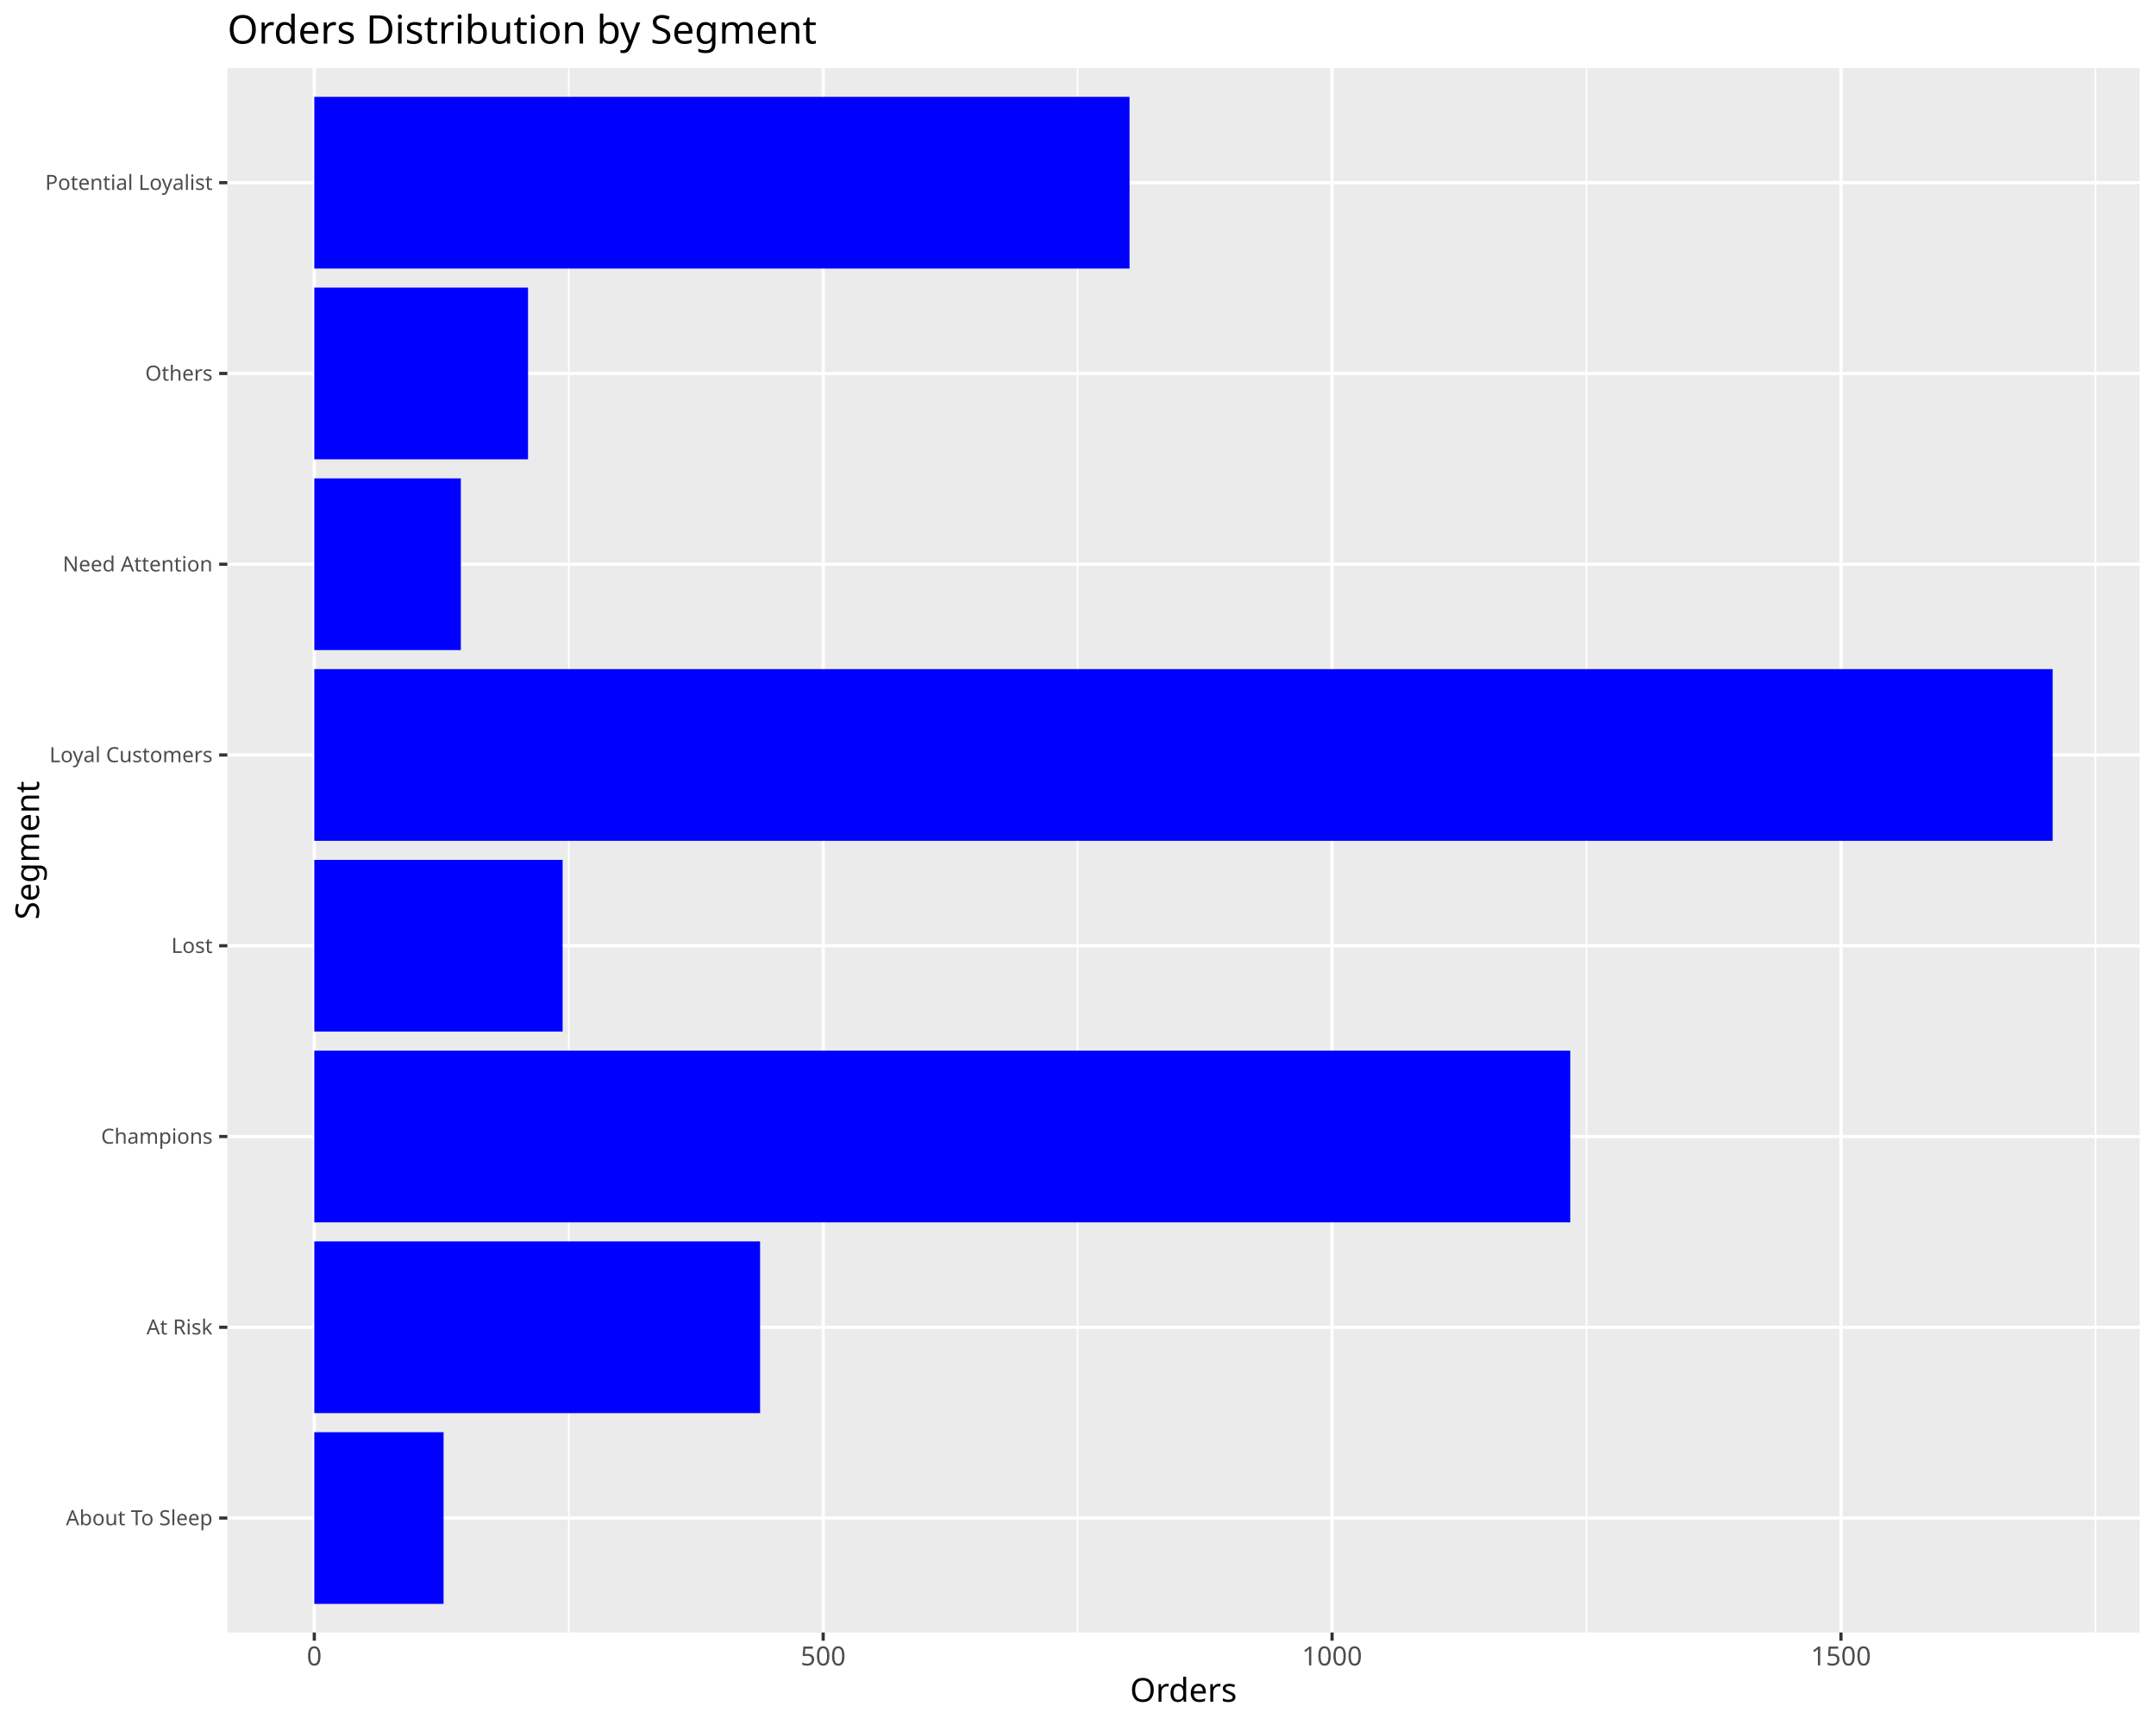
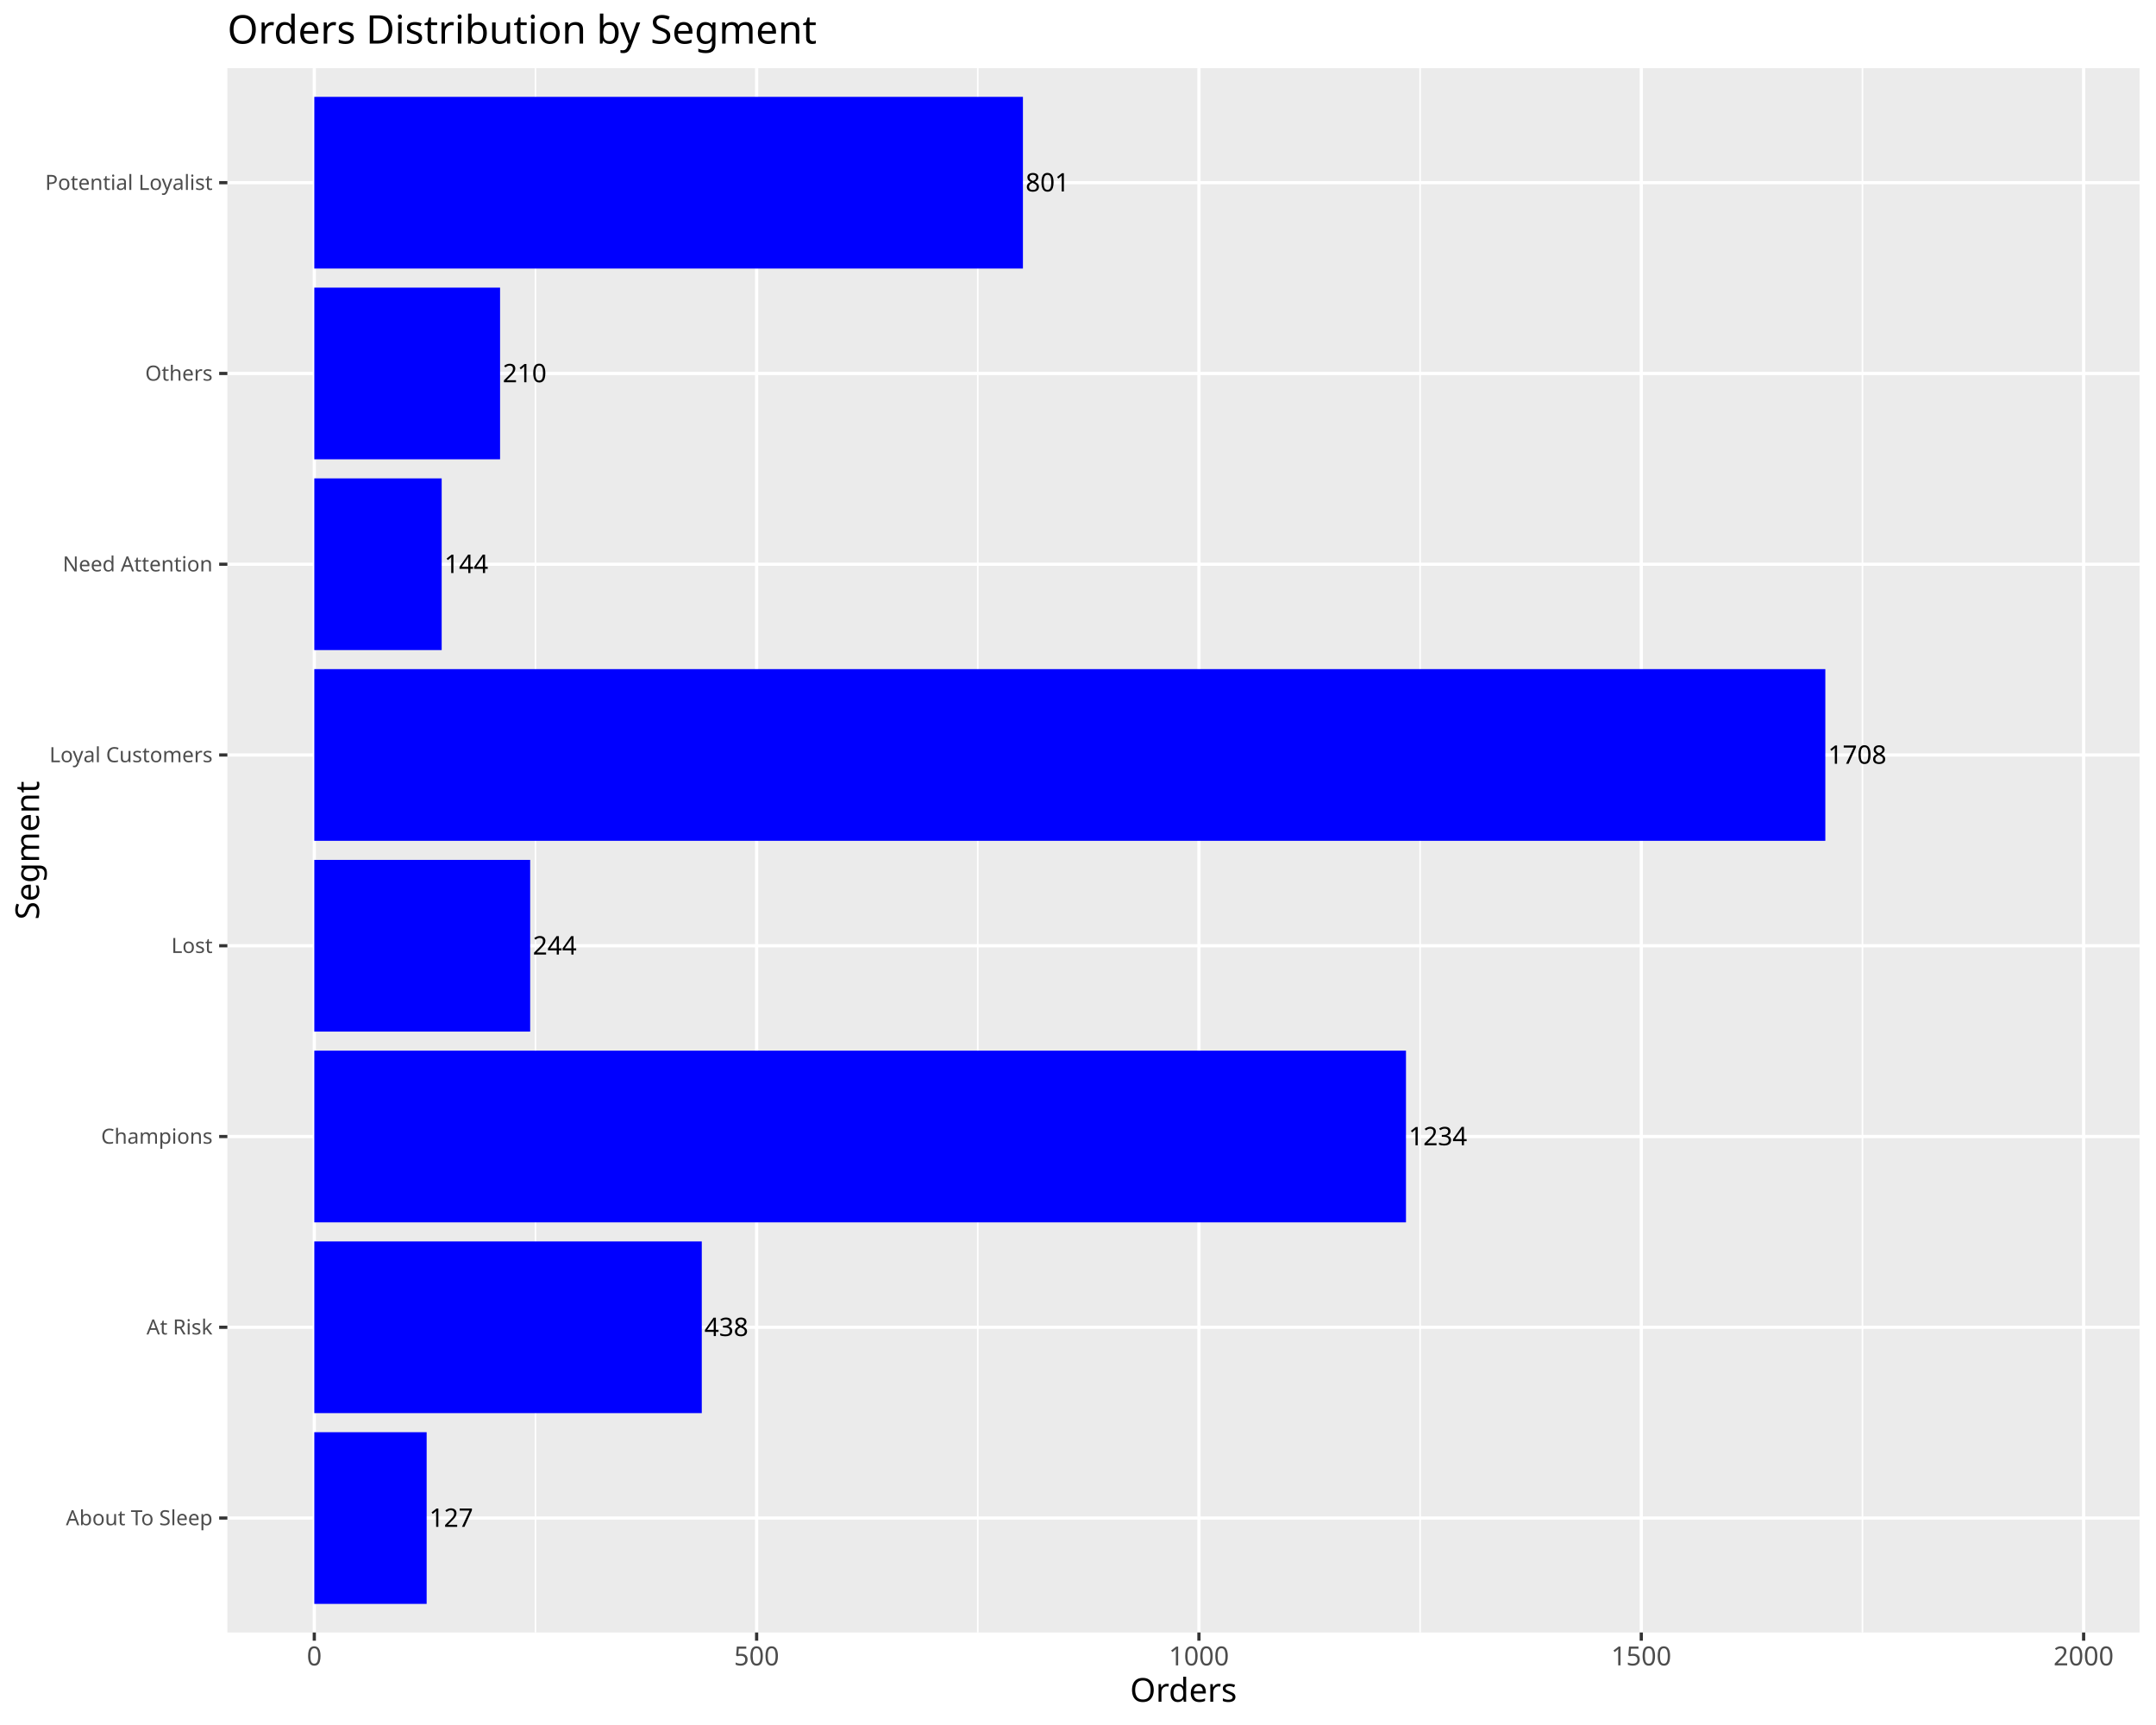
<svg xmlns="http://www.w3.org/2000/svg" class="svglite" data-engine-version="2.0" width="720.00pt" height="576.00pt" viewBox="0 0 720.00 576.00">
  <defs>
    <style type="text/css">
    .svglite line, .svglite polyline, .svglite polygon, .svglite path, .svglite rect, .svglite circle {
      fill: none;
      stroke: #000000;
      stroke-linecap: round;
      stroke-linejoin: round;
      stroke-miterlimit: 10.00;
    }
  </style>
  </defs>
  <rect width="100%" height="100%" style="stroke: none; fill: #FFFFFF;" />
  <defs>
    <clipPath id="cpMC4wMHw3MjAuMDB8MC4wMHw1NzYuMDA=">
      <rect x="0.00" y="0.00" width="720.00" height="576.00" />
    </clipPath>
  </defs>
  <g clip-path="url(#cpMC4wMHw3MjAuMDB8MC4wMHw1NzYuMDA=)">
    <rect x="0.00" y="0.00" width="720.00" height="576.00" style="stroke-width: 1.07; stroke: #FFFFFF; fill: #FFFFFF;" />
  </g>
  <defs>
    <clipPath id="cpNzUuOTN8NzE0LjUyfDIyLjc4fDU0NS4xMQ==">
      <rect x="75.93" y="22.78" width="638.59" height="522.33" />
    </clipPath>
  </defs>
  <g clip-path="url(#cpNzUuOTN8NzE0LjUyfDIyLjc4fDU0NS4xMQ==)">
    <rect x="75.93" y="22.78" width="638.59" height="522.33" style="stroke-width: 1.07; stroke: none; fill: #EBEBEB;" />
-     <polyline points="189.93,545.11 189.93,22.78 " style="stroke-width: 0.53; stroke: #FFFFFF; stroke-linecap: butt;" />
-     <polyline points="359.88,545.11 359.88,22.78 " style="stroke-width: 0.53; stroke: #FFFFFF; stroke-linecap: butt;" />
-     <polyline points="529.82,545.11 529.82,22.78 " style="stroke-width: 0.53; stroke: #FFFFFF; stroke-linecap: butt;" />
-     <polyline points="699.77,545.11 699.77,22.78 " style="stroke-width: 0.53; stroke: #FFFFFF; stroke-linecap: butt;" />
+     <polyline points="178.82,545.11 178.82,22.78 " style="stroke-width: 0.53; stroke: #FFFFFF; stroke-linecap: butt;" />
+     <polyline points="326.53,545.11 326.53,22.78 " style="stroke-width: 0.53; stroke: #FFFFFF; stroke-linecap: butt;" />
+     <polyline points="474.25,545.11 474.25,22.78 " style="stroke-width: 0.53; stroke: #FFFFFF; stroke-linecap: butt;" />
+     <polyline points="621.97,545.11 621.97,22.78 " style="stroke-width: 0.53; stroke: #FFFFFF; stroke-linecap: butt;" />
    <polyline points="75.93,506.89 714.52,506.89 " style="stroke-width: 1.07; stroke: #FFFFFF; stroke-linecap: butt;" />
    <polyline points="75.93,443.19 714.52,443.19 " style="stroke-width: 1.07; stroke: #FFFFFF; stroke-linecap: butt;" />
    <polyline points="75.93,379.50 714.52,379.50 " style="stroke-width: 1.07; stroke: #FFFFFF; stroke-linecap: butt;" />
    <polyline points="75.93,315.80 714.52,315.80 " style="stroke-width: 1.07; stroke: #FFFFFF; stroke-linecap: butt;" />
    <polyline points="75.93,252.10 714.52,252.10 " style="stroke-width: 1.07; stroke: #FFFFFF; stroke-linecap: butt;" />
    <polyline points="75.93,188.40 714.52,188.40 " style="stroke-width: 1.07; stroke: #FFFFFF; stroke-linecap: butt;" />
    <polyline points="75.93,124.70 714.52,124.70 " style="stroke-width: 1.07; stroke: #FFFFFF; stroke-linecap: butt;" />
    <polyline points="75.93,61.00 714.52,61.00 " style="stroke-width: 1.07; stroke: #FFFFFF; stroke-linecap: butt;" />
    <polyline points="104.96,545.11 104.96,22.78 " style="stroke-width: 1.07; stroke: #FFFFFF; stroke-linecap: butt;" />
-     <polyline points="274.90,545.11 274.90,22.78 " style="stroke-width: 1.07; stroke: #FFFFFF; stroke-linecap: butt;" />
-     <polyline points="444.85,545.11 444.85,22.78 " style="stroke-width: 1.07; stroke: #FFFFFF; stroke-linecap: butt;" />
-     <polyline points="614.80,545.11 614.80,22.78 " style="stroke-width: 1.07; stroke: #FFFFFF; stroke-linecap: butt;" />
-     <rect x="104.96" y="223.43" width="580.54" height="57.33" style="stroke-width: 1.07; stroke: none; stroke-linecap: butt; stroke-linejoin: miter; fill: #0000FF;" />
-     <rect x="104.96" y="414.53" width="148.87" height="57.33" style="stroke-width: 1.07; stroke: none; stroke-linecap: butt; stroke-linejoin: miter; fill: #0000FF;" />
-     <rect x="104.96" y="350.83" width="419.43" height="57.33" style="stroke-width: 1.07; stroke: none; stroke-linecap: butt; stroke-linejoin: miter; fill: #0000FF;" />
-     <rect x="104.96" y="159.74" width="48.94" height="57.33" style="stroke-width: 1.07; stroke: none; stroke-linecap: butt; stroke-linejoin: miter; fill: #0000FF;" />
-     <rect x="104.96" y="287.13" width="82.93" height="57.33" style="stroke-width: 1.07; stroke: none; stroke-linecap: butt; stroke-linejoin: miter; fill: #0000FF;" />
-     <rect x="104.96" y="32.34" width="272.25" height="57.33" style="stroke-width: 1.07; stroke: none; stroke-linecap: butt; stroke-linejoin: miter; fill: #0000FF;" />
-     <rect x="104.96" y="478.23" width="43.17" height="57.33" style="stroke-width: 1.07; stroke: none; stroke-linecap: butt; stroke-linejoin: miter; fill: #0000FF;" />
-     <rect x="104.96" y="96.04" width="71.38" height="57.33" style="stroke-width: 1.07; stroke: none; stroke-linecap: butt; stroke-linejoin: miter; fill: #0000FF;" />
+     <polyline points="252.68,545.11 252.68,22.78 " style="stroke-width: 1.07; stroke: #FFFFFF; stroke-linecap: butt;" />
+     <polyline points="400.39,545.11 400.39,22.78 " style="stroke-width: 1.07; stroke: #FFFFFF; stroke-linecap: butt;" />
+     <polyline points="548.11,545.11 548.11,22.78 " style="stroke-width: 1.07; stroke: #FFFFFF; stroke-linecap: butt;" />
+     <polyline points="695.83,545.11 695.83,22.78 " style="stroke-width: 1.07; stroke: #FFFFFF; stroke-linecap: butt;" />
+     <rect x="104.96" y="223.43" width="504.61" height="57.33" style="stroke-width: 1.07; stroke: none; stroke-linecap: butt; stroke-linejoin: miter; fill: #0000FF;" />
+     <rect x="104.96" y="414.53" width="129.40" height="57.33" style="stroke-width: 1.07; stroke: none; stroke-linecap: butt; stroke-linejoin: miter; fill: #0000FF;" />
+     <rect x="104.96" y="350.83" width="364.57" height="57.33" style="stroke-width: 1.07; stroke: none; stroke-linecap: butt; stroke-linejoin: miter; fill: #0000FF;" />
+     <rect x="104.96" y="159.74" width="42.54" height="57.33" style="stroke-width: 1.07; stroke: none; stroke-linecap: butt; stroke-linejoin: miter; fill: #0000FF;" />
+     <rect x="104.96" y="287.13" width="72.09" height="57.33" style="stroke-width: 1.07; stroke: none; stroke-linecap: butt; stroke-linejoin: miter; fill: #0000FF;" />
+     <rect x="104.96" y="32.34" width="236.65" height="57.33" style="stroke-width: 1.07; stroke: none; stroke-linecap: butt; stroke-linejoin: miter; fill: #0000FF;" />
+     <rect x="104.96" y="478.23" width="37.52" height="57.33" style="stroke-width: 1.07; stroke: none; stroke-linecap: butt; stroke-linejoin: miter; fill: #0000FF;" />
+     <rect x="104.96" y="96.04" width="62.04" height="57.33" style="stroke-width: 1.07; stroke: none; stroke-linecap: butt; stroke-linejoin: miter; fill: #0000FF;" />
+     <text x="610.45" y="255.04" style="font-size: 8.54px; font-family: sans;" textLength="18.99px" lengthAdjust="spacingAndGlyphs">1708</text>
+     <text x="235.24" y="446.13" style="font-size: 8.54px; font-family: sans;" textLength="14.24px" lengthAdjust="spacingAndGlyphs">438</text>
+     <text x="470.41" y="382.43" style="font-size: 8.54px; font-family: sans;" textLength="18.99px" lengthAdjust="spacingAndGlyphs">1234</text>
+     <text x="148.39" y="191.34" style="font-size: 8.54px; font-family: sans;" textLength="14.24px" lengthAdjust="spacingAndGlyphs">144</text>
+     <text x="177.93" y="318.73" style="font-size: 8.54px; font-family: sans;" textLength="14.24px" lengthAdjust="spacingAndGlyphs">244</text>
+     <text x="342.49" y="63.94" style="font-size: 8.54px; font-family: sans;" textLength="14.24px" lengthAdjust="spacingAndGlyphs">801</text>
+     <text x="143.36" y="509.83" style="font-size: 8.54px; font-family: sans;" textLength="14.24px" lengthAdjust="spacingAndGlyphs">127</text>
+     <text x="167.88" y="127.64" style="font-size: 8.54px; font-family: sans;" textLength="14.24px" lengthAdjust="spacingAndGlyphs">210</text>
  </g>
  <g clip-path="url(#cpMC4wMHw3MjAuMDB8MC4wMHw1NzYuMDA=)">
    <text x="71.00" y="509.30" text-anchor="end" style="font-size: 7.00px; fill: #4D4D4D; font-family: sans;" textLength="48.26px" lengthAdjust="spacingAndGlyphs">About To Sleep</text>
    <text x="71.00" y="445.60" text-anchor="end" style="font-size: 7.00px; fill: #4D4D4D; font-family: sans;" textLength="22.18px" lengthAdjust="spacingAndGlyphs">At Risk</text>
    <text x="71.00" y="381.90" text-anchor="end" style="font-size: 7.00px; fill: #4D4D4D; font-family: sans;" textLength="35.41px" lengthAdjust="spacingAndGlyphs">Champions</text>
    <text x="71.00" y="318.21" text-anchor="end" style="font-size: 7.00px; fill: #4D4D4D; font-family: sans;" textLength="13.23px" lengthAdjust="spacingAndGlyphs">Lost</text>
    <text x="71.00" y="254.51" text-anchor="end" style="font-size: 7.00px; fill: #4D4D4D; font-family: sans;" textLength="52.53px" lengthAdjust="spacingAndGlyphs">Loyal Customers</text>
    <text x="71.00" y="190.81" text-anchor="end" style="font-size: 7.00px; fill: #4D4D4D; font-family: sans;" textLength="46.31px" lengthAdjust="spacingAndGlyphs">Need Attention</text>
    <text x="71.00" y="127.11" text-anchor="end" style="font-size: 7.00px; fill: #4D4D4D; font-family: sans;" textLength="21.01px" lengthAdjust="spacingAndGlyphs">Others</text>
    <text x="71.00" y="63.41" text-anchor="end" style="font-size: 7.00px; fill: #4D4D4D; font-family: sans;" textLength="52.92px" lengthAdjust="spacingAndGlyphs">Potential Loyalist</text>
    <polyline points="73.19,506.89 75.93,506.89 " style="stroke-width: 1.07; stroke: #333333; stroke-linecap: butt;" />
    <polyline points="73.19,443.19 75.93,443.19 " style="stroke-width: 1.07; stroke: #333333; stroke-linecap: butt;" />
    <polyline points="73.19,379.50 75.93,379.50 " style="stroke-width: 1.07; stroke: #333333; stroke-linecap: butt;" />
    <polyline points="73.19,315.80 75.93,315.80 " style="stroke-width: 1.07; stroke: #333333; stroke-linecap: butt;" />
    <polyline points="73.19,252.10 75.93,252.10 " style="stroke-width: 1.07; stroke: #333333; stroke-linecap: butt;" />
    <polyline points="73.19,188.40 75.93,188.40 " style="stroke-width: 1.07; stroke: #333333; stroke-linecap: butt;" />
    <polyline points="73.19,124.70 75.93,124.70 " style="stroke-width: 1.07; stroke: #333333; stroke-linecap: butt;" />
    <polyline points="73.19,61.00 75.93,61.00 " style="stroke-width: 1.07; stroke: #333333; stroke-linecap: butt;" />
    <polyline points="104.96,547.85 104.96,545.11 " style="stroke-width: 1.07; stroke: #333333; stroke-linecap: butt;" />
-     <polyline points="274.90,547.85 274.90,545.11 " style="stroke-width: 1.07; stroke: #333333; stroke-linecap: butt;" />
-     <polyline points="444.85,547.85 444.85,545.11 " style="stroke-width: 1.07; stroke: #333333; stroke-linecap: butt;" />
-     <polyline points="614.80,547.85 614.80,545.11 " style="stroke-width: 1.07; stroke: #333333; stroke-linecap: butt;" />
+     <polyline points="252.68,547.85 252.68,545.11 " style="stroke-width: 1.07; stroke: #333333; stroke-linecap: butt;" />
+     <polyline points="400.39,547.85 400.39,545.11 " style="stroke-width: 1.07; stroke: #333333; stroke-linecap: butt;" />
+     <polyline points="548.11,547.85 548.11,545.11 " style="stroke-width: 1.07; stroke: #333333; stroke-linecap: butt;" />
+     <polyline points="695.83,547.85 695.83,545.11 " style="stroke-width: 1.07; stroke: #333333; stroke-linecap: butt;" />
    <text x="104.96" y="556.10" text-anchor="middle" style="font-size: 8.80px; fill: #4D4D4D; font-family: sans;" textLength="4.89px" lengthAdjust="spacingAndGlyphs">0</text>
-     <text x="274.90" y="556.10" text-anchor="middle" style="font-size: 8.80px; fill: #4D4D4D; font-family: sans;" textLength="14.68px" lengthAdjust="spacingAndGlyphs">500</text>
-     <text x="444.85" y="556.10" text-anchor="middle" style="font-size: 8.80px; fill: #4D4D4D; font-family: sans;" textLength="19.58px" lengthAdjust="spacingAndGlyphs">1000</text>
-     <text x="614.80" y="556.10" text-anchor="middle" style="font-size: 8.80px; fill: #4D4D4D; font-family: sans;" textLength="19.58px" lengthAdjust="spacingAndGlyphs">1500</text>
+     <text x="252.68" y="556.10" text-anchor="middle" style="font-size: 8.80px; fill: #4D4D4D; font-family: sans;" textLength="14.68px" lengthAdjust="spacingAndGlyphs">500</text>
+     <text x="400.39" y="556.10" text-anchor="middle" style="font-size: 8.80px; fill: #4D4D4D; font-family: sans;" textLength="19.58px" lengthAdjust="spacingAndGlyphs">1000</text>
+     <text x="548.11" y="556.10" text-anchor="middle" style="font-size: 8.80px; fill: #4D4D4D; font-family: sans;" textLength="19.58px" lengthAdjust="spacingAndGlyphs">1500</text>
+     <text x="695.83" y="556.10" text-anchor="middle" style="font-size: 8.80px; fill: #4D4D4D; font-family: sans;" textLength="19.58px" lengthAdjust="spacingAndGlyphs">2000</text>
    <text x="395.22" y="568.24" text-anchor="middle" style="font-size: 11.00px; font-family: sans;" textLength="33.63px" lengthAdjust="spacingAndGlyphs">Orders</text>
    <text transform="translate(13.05,283.95) rotate(-90)" text-anchor="middle" style="font-size: 11.00px; font-family: sans;" textLength="44.04px" lengthAdjust="spacingAndGlyphs">Segment</text>
    <text x="75.93" y="14.56" style="font-size: 13.20px; font-family: sans;" textLength="187.84px" lengthAdjust="spacingAndGlyphs">Orders  Distribution by Segment</text>
  </g>
</svg>
